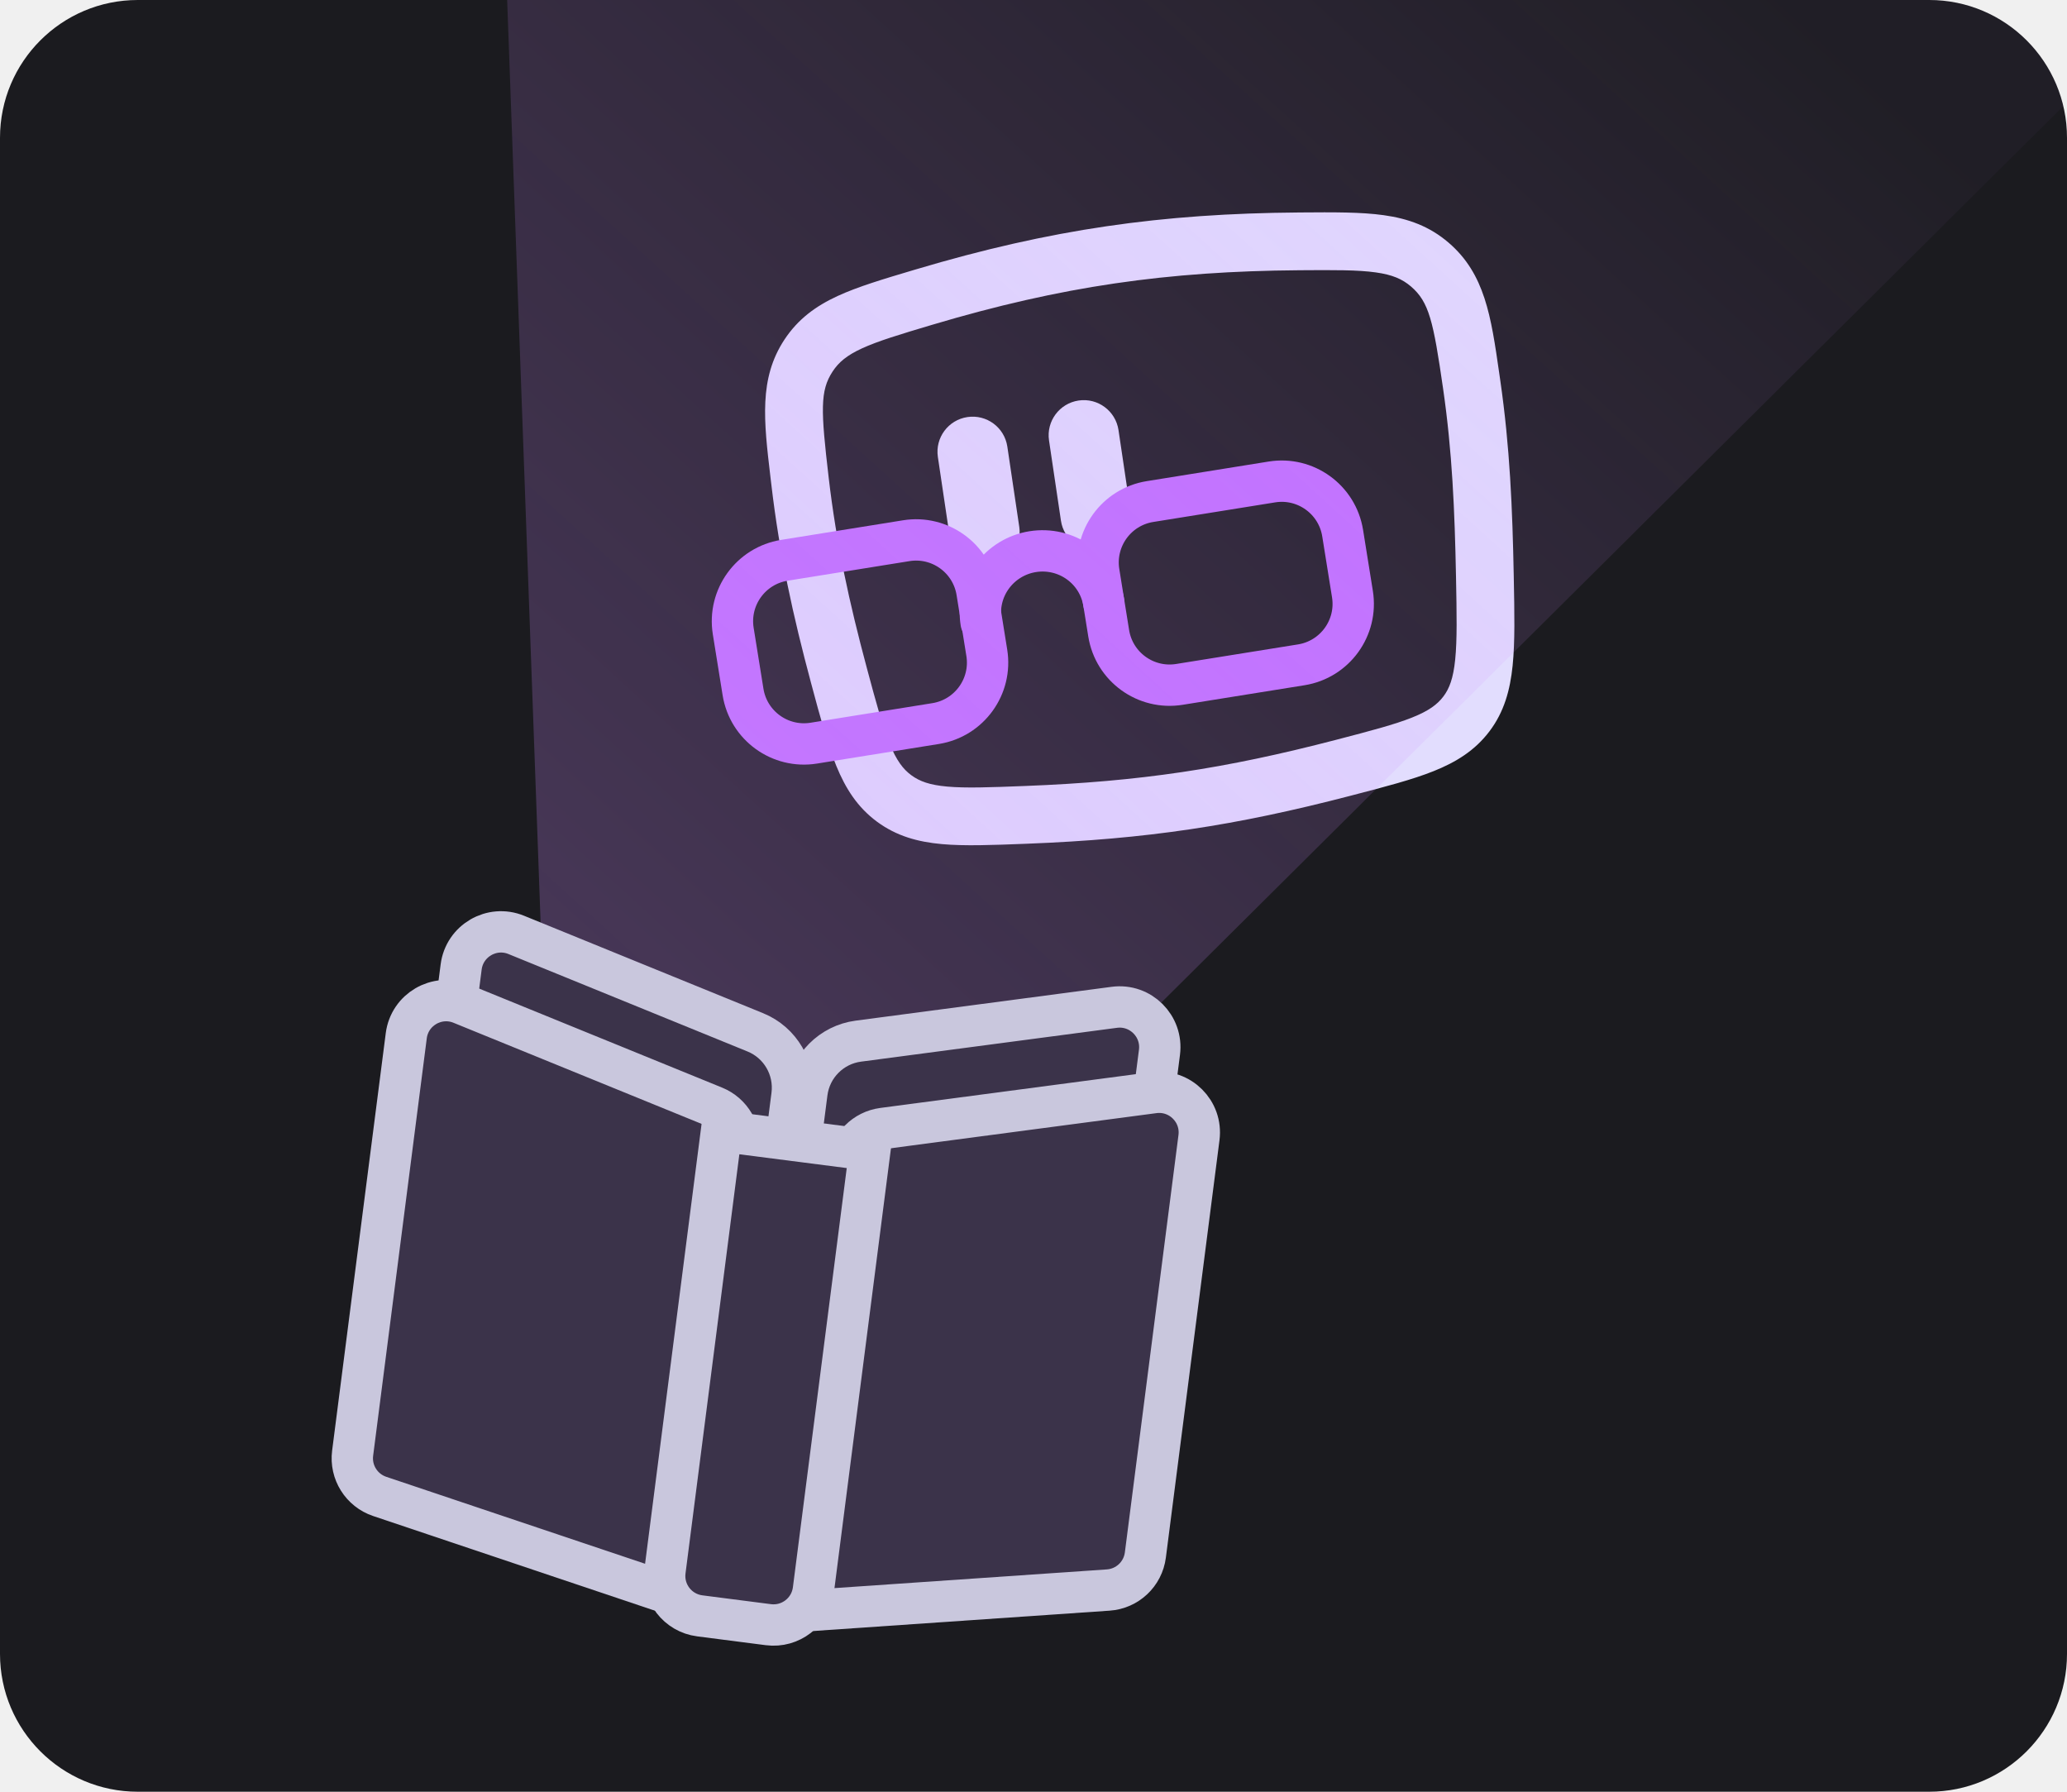
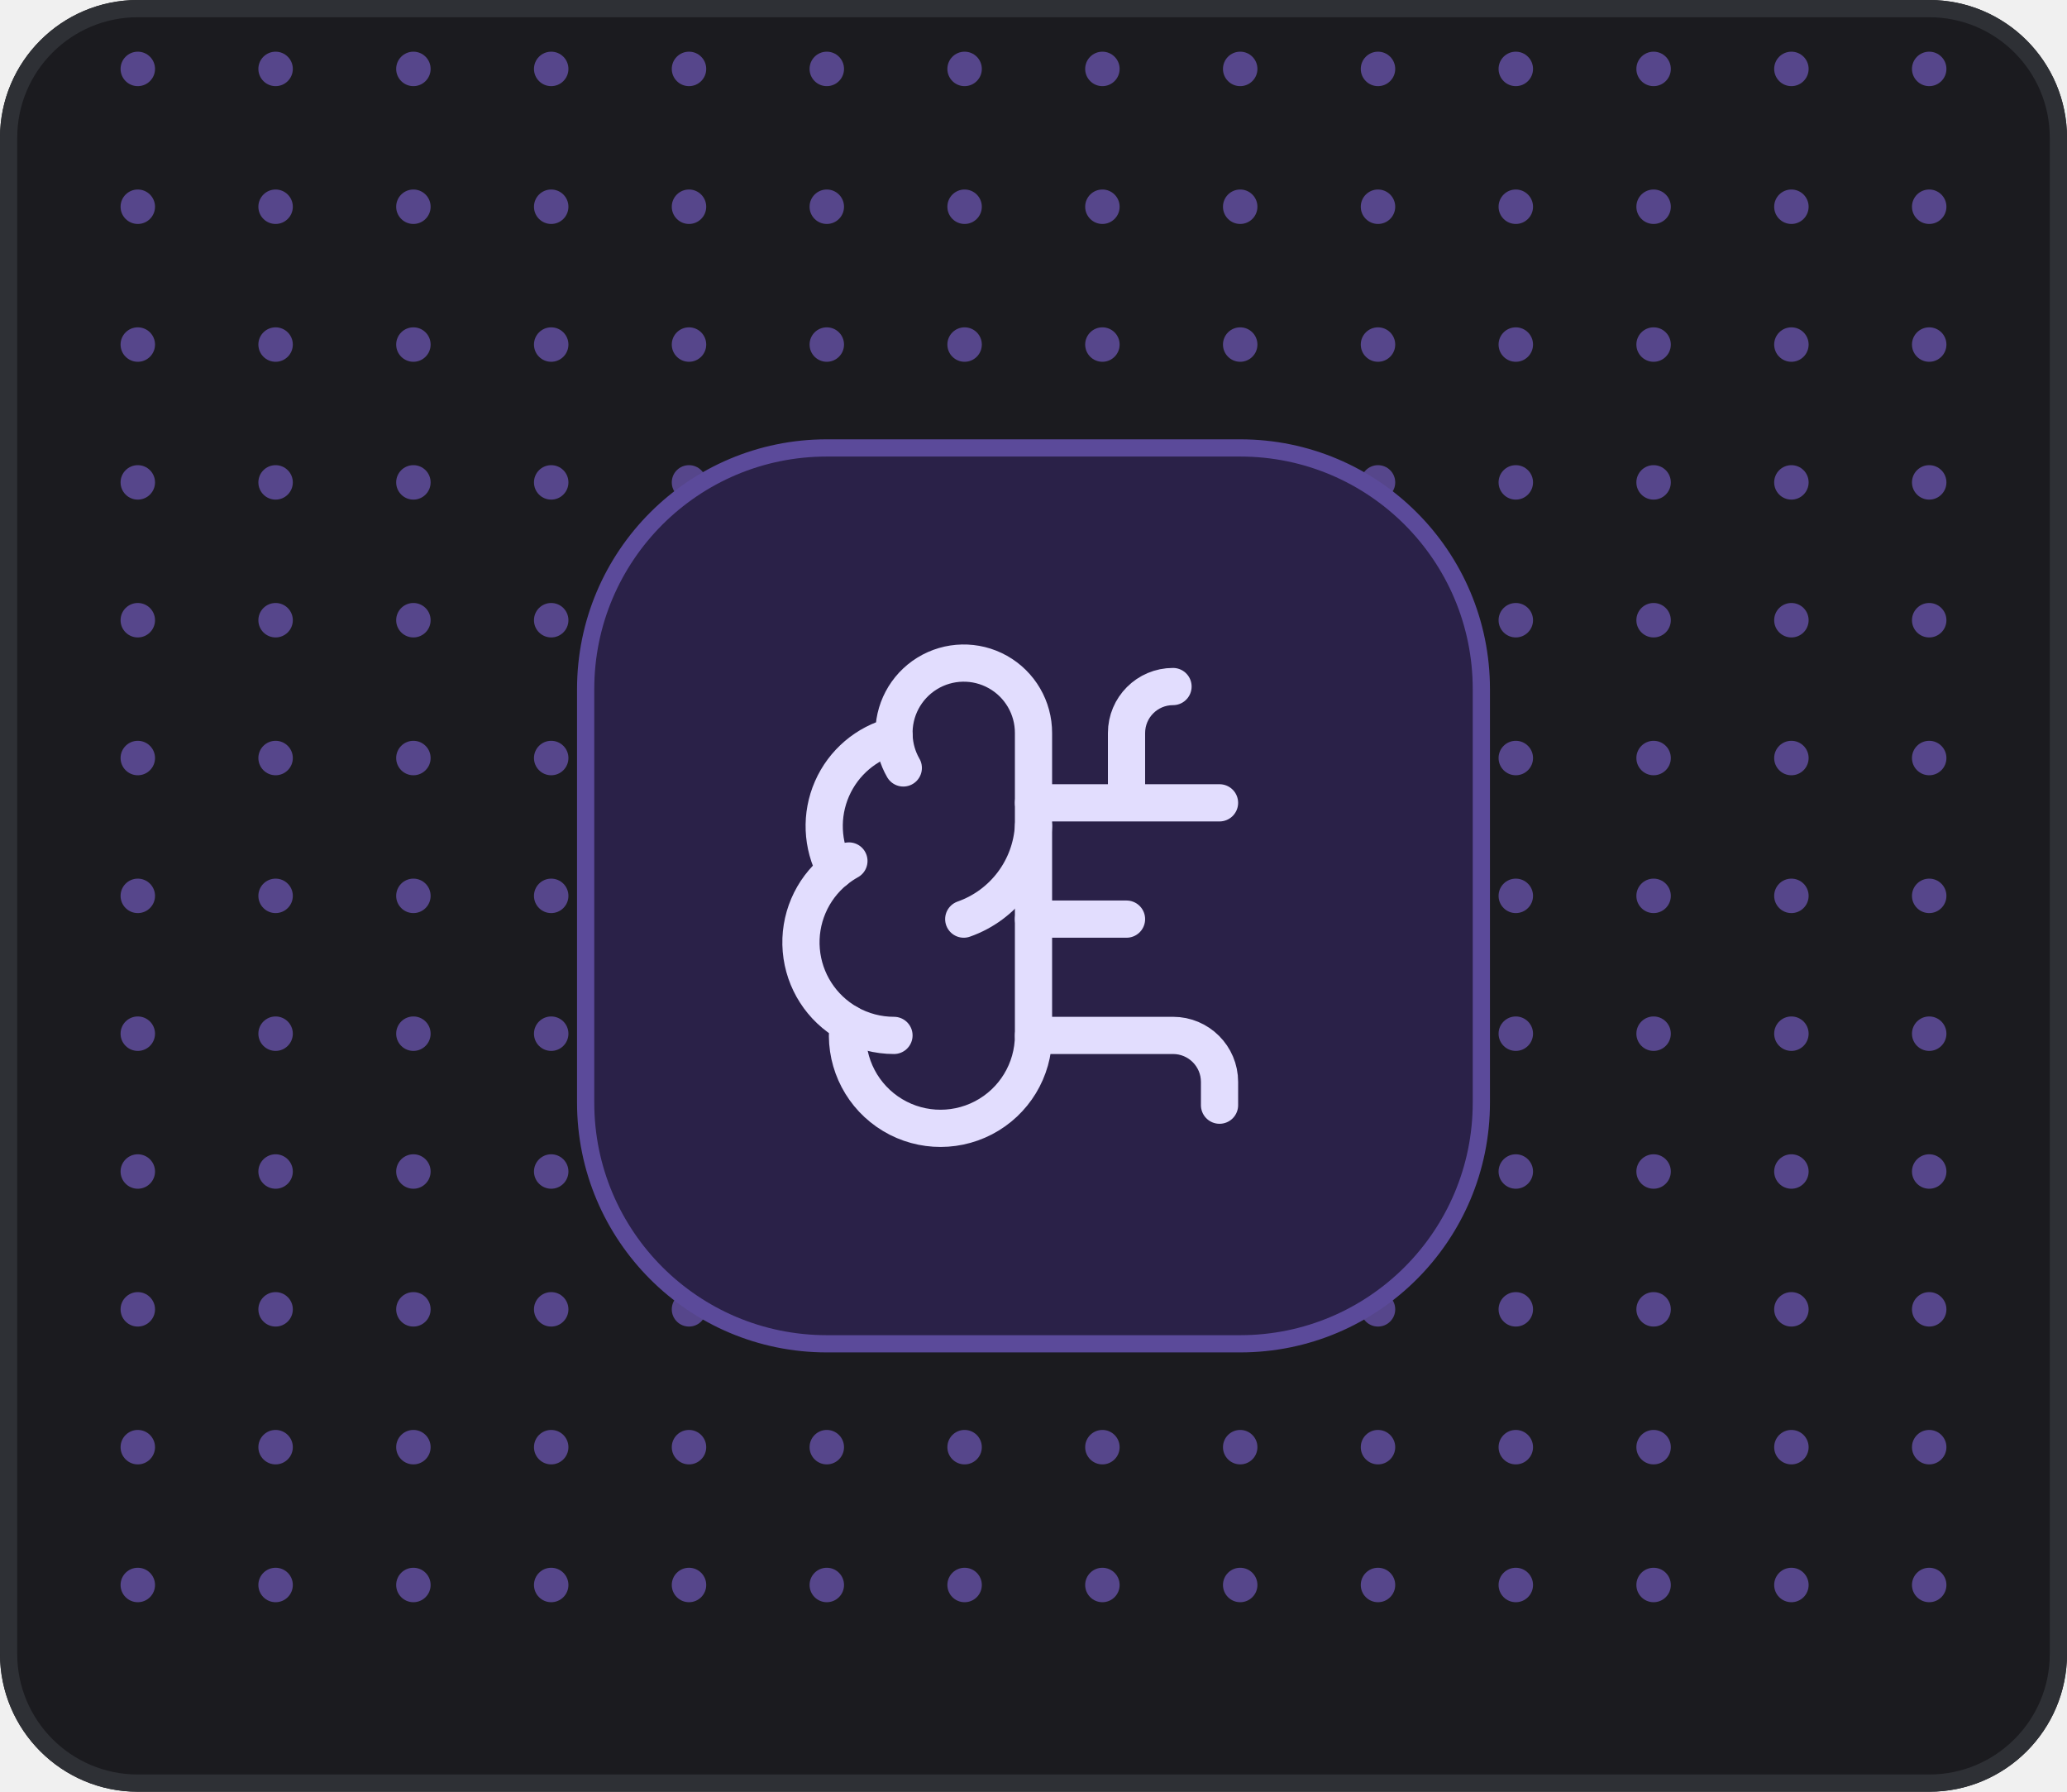
<svg xmlns="http://www.w3.org/2000/svg" width="120" height="104" viewBox="0 0 120 104" fill="none">
-   <g clip-path="url(#clip0_156_14208)">
-     <rect width="120" height="104" rx="8" fill="#1B1B1F" />
-     <path d="M54.448 26.524C54.282 25.41 55.051 24.373 56.165 24.208C57.279 24.042 58.316 24.811 58.481 25.924L59.174 30.585C59.34 31.699 58.571 32.737 57.458 32.902C56.344 33.068 55.306 32.299 55.141 31.185L54.448 26.524Z" fill="#E2DDFE" />
-     <path d="M60.901 25.565C60.736 24.451 61.504 23.414 62.618 23.248C63.732 23.082 64.769 23.851 64.935 24.965L65.628 29.626C65.793 30.74 65.025 31.777 63.911 31.943C62.797 32.108 61.76 31.34 61.594 30.226L60.901 25.565Z" fill="#E2DDFE" />
-     <path fill-rule="evenodd" clip-rule="evenodd" d="M75.438 15.686C67.77 15.743 61.642 16.612 54.126 18.85C52.226 19.416 50.969 19.795 50.033 20.226C49.164 20.627 48.695 21.02 48.339 21.561C47.601 22.681 47.651 23.816 48.11 27.733C48.561 31.583 49.307 34.982 50.326 38.78C50.869 40.804 51.238 42.169 51.656 43.187C52.052 44.152 52.43 44.647 52.907 44.998C53.387 45.351 53.966 45.565 54.985 45.656C56.063 45.753 57.451 45.703 59.513 45.622C66.183 45.362 71.094 44.628 77.576 42.94C79.597 42.414 80.962 42.055 81.981 41.648C82.949 41.262 83.445 40.89 83.797 40.425C84.142 39.969 84.37 39.378 84.481 38.286C84.597 37.147 84.571 35.666 84.529 33.492C84.453 29.612 84.309 26.216 83.778 22.552C83.211 18.634 82.965 17.532 81.917 16.631C81.411 16.197 80.837 15.946 79.867 15.811C78.82 15.665 77.473 15.671 75.438 15.686ZM53.169 15.637C60.998 13.305 67.441 12.393 75.413 12.333L75.529 12.332C77.417 12.318 79.012 12.306 80.331 12.49C81.754 12.689 82.985 13.129 84.102 14.088C86.209 15.898 86.563 18.364 87.035 21.641C87.055 21.783 87.076 21.926 87.097 22.071C87.658 25.946 87.805 29.508 87.881 33.427L87.883 33.53C87.923 35.575 87.956 37.26 87.817 38.626C87.671 40.062 87.321 41.326 86.47 42.45C85.627 43.563 84.535 44.239 83.225 44.762C81.987 45.257 80.416 45.666 78.523 46.158L78.421 46.185C71.709 47.933 66.558 48.703 59.644 48.973L59.537 48.977C57.609 49.052 56.004 49.115 54.685 48.996C53.283 48.87 52.048 48.53 50.918 47.697C49.784 46.862 49.092 45.773 48.553 44.459C48.045 43.22 47.623 41.647 47.115 39.752L47.087 39.649C46.042 35.754 45.256 32.186 44.78 28.123C44.763 27.976 44.745 27.83 44.728 27.686C44.342 24.422 44.053 21.973 45.538 19.717C46.327 18.52 47.357 17.768 48.629 17.181C49.809 16.637 51.298 16.194 53.06 15.669C53.096 15.659 53.132 15.648 53.169 15.637Z" fill="#E2DDFE" />
-     <path d="M52.614 31.385L45.538 32.522C43.584 32.836 42.255 34.674 42.568 36.628L43.137 40.166C43.451 42.12 45.289 43.45 47.243 43.136L54.319 41.999C56.273 41.685 57.602 39.847 57.289 37.893L56.72 34.355C56.406 32.401 54.568 31.071 52.614 31.385Z" stroke="#C171FF" stroke-width="2.4" stroke-linecap="round" stroke-linejoin="round" />
-     <path d="M64.08 34.987C63.929 34.049 63.41 33.209 62.635 32.653C61.861 32.096 60.896 31.869 59.951 32.021C59.007 32.172 58.162 32.691 57.6 33.462C57.039 34.232 56.809 35.192 56.96 36.131" stroke="#C171FF" stroke-width="2.4" stroke-linecap="round" stroke-linejoin="round" />
-     <path d="M73.842 27.975L66.766 29.112C64.812 29.425 63.482 31.264 63.796 33.218L64.365 36.756C64.678 38.71 66.517 40.039 68.471 39.725L75.547 38.589C77.501 38.275 78.83 36.436 78.516 34.483L77.948 30.945C77.634 28.991 75.796 27.661 73.842 27.975Z" stroke="#C171FF" stroke-width="2.4" stroke-linecap="round" stroke-linejoin="round" />
-     <path d="M28.5 -26L128.5 -2.5L49.5 75.999L32 70.5L28.5 -26Z" fill="url(#paint0_linear_156_14208)" fill-opacity="0.3" />
-     <path d="M41.359 88.286L42.745 88.752L42.931 87.302L45.98 63.574C46.18 62.014 45.306 60.515 43.85 59.922L29.967 54.264C28.549 53.686 26.967 54.608 26.772 56.128L23.659 80.359C23.517 81.463 24.175 82.513 25.23 82.868L41.359 88.286Z" fill="#3B334A" stroke="#C9C7DD" stroke-width="2.4" />
-     <path d="M45.07 88.506L43.611 88.606L43.798 87.156L46.846 63.428C47.047 61.869 48.272 60.639 49.831 60.433L64.693 58.469C66.211 58.268 67.508 59.56 67.313 61.08L64.199 85.311C64.057 86.415 63.155 87.265 62.045 87.341L45.07 88.506Z" fill="#3B334A" stroke="#C9C7DD" stroke-width="2.4" />
-     <path d="M38.172 92.277L39.558 92.743L39.745 91.292L42.904 66.7C43.039 65.65 42.451 64.641 41.471 64.242L26.781 58.255C25.362 57.677 23.781 58.599 23.586 60.118L20.472 84.35C20.33 85.454 20.988 86.504 22.044 86.859L38.172 92.277Z" fill="#3B334A" stroke="#C9C7DD" stroke-width="2.4" />
-     <path d="M47.365 93.458L45.906 93.558L46.092 92.108L49.252 67.515C49.387 66.466 50.212 65.638 51.261 65.5L66.987 63.421C68.506 63.221 69.802 64.513 69.607 66.032L66.494 90.263C66.352 91.367 65.45 92.217 64.339 92.293L47.365 93.458Z" fill="#3B334A" stroke="#C9C7DD" stroke-width="2.4" />
-     <path d="M43.077 65.809L41.886 65.656L41.733 66.847L38.607 91.18C38.443 92.458 39.346 93.627 40.624 93.791L44.61 94.304C45.888 94.468 47.057 93.565 47.222 92.287L50.348 67.953L50.501 66.763L49.311 66.61L43.077 65.809Z" fill="#3B334A" stroke="#C9C7DD" stroke-width="2.4" />
+   <rect width="120" height="104" rx="8" fill="#1B1B1F" />
+   <circle cx="8" cy="4" r="1" fill="#56468B" />
+   <circle cx="16" cy="4" r="1" fill="#56468B" />
+   <circle cx="24" cy="4" r="1" fill="#56468B" />
+   <circle cx="32" cy="4" r="1" fill="#56468B" />
+   <circle cx="40" cy="4" r="1" fill="#56468B" />
+   <circle cx="48" cy="4" r="1" fill="#56468B" />
+   <circle cx="56" cy="4" r="1" fill="#56468B" />
+   <circle cx="64" cy="4" r="1" fill="#56468B" />
+   <circle cx="72" cy="4" r="1" fill="#56468B" />
+   <circle cx="80" cy="4" r="1" fill="#56468B" />
+   <circle cx="88" cy="4" r="1" fill="#56468B" />
+   <circle cx="96" cy="4" r="1" fill="#56468B" />
+   <circle cx="104" cy="4" r="1" fill="#56468B" />
+   <circle cx="112" cy="4" r="1" fill="#56468B" />
+   <circle cx="8" cy="12" r="1" fill="#56468B" />
+   <circle cx="16" cy="12" r="1" fill="#56468B" />
+   <circle cx="24" cy="12" r="1" fill="#56468B" />
+   <circle cx="32" cy="12" r="1" fill="#56468B" />
+   <circle cx="40" cy="12" r="1" fill="#56468B" />
+   <circle cx="48" cy="12" r="1" fill="#56468B" />
+   <circle cx="56" cy="12" r="1" fill="#56468B" />
+   <circle cx="64" cy="12" r="1" fill="#56468B" />
+   <circle cx="72" cy="12" r="1" fill="#56468B" />
+   <circle cx="80" cy="12" r="1" fill="#56468B" />
+   <circle cx="88" cy="12" r="1" fill="#56468B" />
+   <circle cx="96" cy="12" r="1" fill="#56468B" />
+   <circle cx="104" cy="12" r="1" fill="#56468B" />
+   <circle cx="112" cy="12" r="1" fill="#56468B" />
+   <circle cx="8" cy="20" r="1" fill="#56468B" />
+   <circle cx="16" cy="20" r="1" fill="#56468B" />
+   <circle cx="24" cy="20" r="1" fill="#56468B" />
+   <circle cx="32" cy="20" r="1" fill="#56468B" />
+   <circle cx="40" cy="20" r="1" fill="#56468B" />
+   <circle cx="48" cy="20" r="1" fill="#56468B" />
+   <circle cx="56" cy="20" r="1" fill="#56468B" />
+   <circle cx="64" cy="20" r="1" fill="#56468B" />
+   <circle cx="72" cy="20" r="1" fill="#56468B" />
+   <circle cx="80" cy="20" r="1" fill="#56468B" />
+   <circle cx="88" cy="20" r="1" fill="#56468B" />
+   <circle cx="96" cy="20" r="1" fill="#56468B" />
+   <circle cx="104" cy="20" r="1" fill="#56468B" />
+   <circle cx="112" cy="20" r="1" fill="#56468B" />
+   <circle cx="8" cy="28" r="1" fill="#56468B" />
+   <circle cx="16" cy="28" r="1" fill="#56468B" />
+   <circle cx="24" cy="28" r="1" fill="#56468B" />
+   <circle cx="32" cy="28" r="1" fill="#56468B" />
+   <circle cx="40" cy="28" r="1" fill="#56468B" />
+   <circle cx="48" cy="28" r="1" fill="#56468B" />
+   <circle cx="56" cy="28" r="1" fill="#56468B" />
+   <circle cx="64" cy="28" r="1" fill="#56468B" />
+   <circle cx="72" cy="28" r="1" fill="#56468B" />
+   <circle cx="80" cy="28" r="1" fill="#56468B" />
+   <circle cx="88" cy="28" r="1" fill="#56468B" />
+   <circle cx="96" cy="28" r="1" fill="#56468B" />
+   <circle cx="104" cy="28" r="1" fill="#56468B" />
+   <circle cx="112" cy="28" r="1" fill="#56468B" />
+   <circle cx="8" cy="36" r="1" fill="#56468B" />
+   <circle cx="16" cy="36" r="1" fill="#56468B" />
+   <circle cx="24" cy="36" r="1" fill="#56468B" />
+   <circle cx="32" cy="36" r="1" fill="#56468B" />
+   <circle cx="40" cy="36" r="1" fill="#56468B" />
+   <circle cx="48" cy="36" r="1" fill="#56468B" />
+   <circle cx="56" cy="36" r="1" fill="#56468B" />
+   <circle cx="64" cy="36" r="1" fill="#56468B" />
+   <circle cx="72" cy="36" r="1" fill="#56468B" />
+   <circle cx="80" cy="36" r="1" fill="#56468B" />
+   <circle cx="88" cy="36" r="1" fill="#56468B" />
+   <circle cx="96" cy="36" r="1" fill="#56468B" />
+   <circle cx="104" cy="36" r="1" fill="#56468B" />
+   <circle cx="112" cy="36" r="1" fill="#56468B" />
+   <circle cx="8" cy="44" r="1" fill="#56468B" />
+   <circle cx="16" cy="44" r="1" fill="#56468B" />
+   <circle cx="24" cy="44" r="1" fill="#56468B" />
+   <circle cx="32" cy="44" r="1" fill="#56468B" />
+   <circle cx="40" cy="44" r="1" fill="#56468B" />
+   <circle cx="48" cy="44" r="1" fill="#56468B" />
+   <circle cx="56" cy="44" r="1" fill="#56468B" />
+   <circle cx="64" cy="44" r="1" fill="#56468B" />
+   <circle cx="72" cy="44" r="1" fill="#56468B" />
+   <circle cx="80" cy="44" r="1" fill="#56468B" />
+   <circle cx="88" cy="44" r="1" fill="#56468B" />
+   <circle cx="96" cy="44" r="1" fill="#56468B" />
+   <circle cx="104" cy="44" r="1" fill="#56468B" />
+   <circle cx="112" cy="44" r="1" fill="#56468B" />
+   <circle cx="8" cy="52" r="1" fill="#56468B" />
+   <circle cx="16" cy="52" r="1" fill="#56468B" />
+   <circle cx="24" cy="52" r="1" fill="#56468B" />
+   <circle cx="32" cy="52" r="1" fill="#56468B" />
+   <circle cx="40" cy="52" r="1" fill="#56468B" />
+   <circle cx="48" cy="52" r="1" fill="#56468B" />
+   <circle cx="56" cy="52" r="1" fill="#56468B" />
+   <circle cx="64" cy="52" r="1" fill="#56468B" />
+   <circle cx="72" cy="52" r="1" fill="#56468B" />
+   <circle cx="80" cy="52" r="1" fill="#56468B" />
+   <circle cx="88" cy="52" r="1" fill="#56468B" />
+   <circle cx="96" cy="52" r="1" fill="#56468B" />
+   <circle cx="104" cy="52" r="1" fill="#56468B" />
+   <circle cx="112" cy="52" r="1" fill="#56468B" />
+   <circle cx="8" cy="60" r="1" fill="#56468B" />
+   <circle cx="16" cy="60" r="1" fill="#56468B" />
+   <circle cx="24" cy="60" r="1" fill="#56468B" />
+   <circle cx="32" cy="60" r="1" fill="#56468B" />
+   <circle cx="40" cy="60" r="1" fill="#56468B" />
+   <circle cx="48" cy="60" r="1" fill="#56468B" />
+   <circle cx="56" cy="60" r="1" fill="#56468B" />
+   <circle cx="64" cy="60" r="1" fill="#56468B" />
+   <circle cx="72" cy="60" r="1" fill="#56468B" />
+   <circle cx="80" cy="60" r="1" fill="#56468B" />
+   <circle cx="88" cy="60" r="1" fill="#56468B" />
+   <circle cx="96" cy="60" r="1" fill="#56468B" />
+   <circle cx="104" cy="60" r="1" fill="#56468B" />
+   <circle cx="112" cy="60" r="1" fill="#56468B" />
+   <circle cx="8" cy="68" r="1" fill="#56468B" />
+   <circle cx="16" cy="68" r="1" fill="#56468B" />
+   <circle cx="24" cy="68" r="1" fill="#56468B" />
+   <circle cx="32" cy="68" r="1" fill="#56468B" />
+   <circle cx="40" cy="68" r="1" fill="#56468B" />
+   <circle cx="48" cy="68" r="1" fill="#56468B" />
+   <circle cx="56" cy="68" r="1" fill="#56468B" />
+   <circle cx="64" cy="68" r="1" fill="#56468B" />
+   <circle cx="72" cy="68" r="1" fill="#56468B" />
+   <circle cx="80" cy="68" r="1" fill="#56468B" />
+   <circle cx="88" cy="68" r="1" fill="#56468B" />
+   <circle cx="96" cy="68" r="1" fill="#56468B" />
+   <circle cx="104" cy="68" r="1" fill="#56468B" />
+   <circle cx="112" cy="68" r="1" fill="#56468B" />
+   <circle cx="8" cy="76" r="1" fill="#56468B" />
+   <circle cx="16" cy="76" r="1" fill="#56468B" />
+   <circle cx="24" cy="76" r="1" fill="#56468B" />
+   <circle cx="32" cy="76" r="1" fill="#56468B" />
+   <circle cx="40" cy="76" r="1" fill="#56468B" />
+   <circle cx="48" cy="76" r="1" fill="#56468B" />
+   <circle cx="56" cy="76" r="1" fill="#56468B" />
+   <circle cx="64" cy="76" r="1" fill="#56468B" />
+   <circle cx="72" cy="76" r="1" fill="#56468B" />
+   <circle cx="80" cy="76" r="1" fill="#56468B" />
+   <circle cx="88" cy="76" r="1" fill="#56468B" />
+   <circle cx="96" cy="76" r="1" fill="#56468B" />
+   <circle cx="104" cy="76" r="1" fill="#56468B" />
+   <circle cx="112" cy="76" r="1" fill="#56468B" />
+   <circle cx="8" cy="84" r="1" fill="#56468B" />
+   <circle cx="16" cy="84" r="1" fill="#56468B" />
+   <circle cx="24" cy="84" r="1" fill="#56468B" />
+   <circle cx="32" cy="84" r="1" fill="#56468B" />
+   <circle cx="40" cy="84" r="1" fill="#56468B" />
+   <circle cx="48" cy="84" r="1" fill="#56468B" />
+   <circle cx="56" cy="84" r="1" fill="#56468B" />
+   <circle cx="64" cy="84" r="1" fill="#56468B" />
+   <circle cx="72" cy="84" r="1" fill="#56468B" />
+   <circle cx="80" cy="84" r="1" fill="#56468B" />
+   <circle cx="88" cy="84" r="1" fill="#56468B" />
+   <circle cx="96" cy="84" r="1" fill="#56468B" />
+   <circle cx="104" cy="84" r="1" fill="#56468B" />
+   <circle cx="112" cy="84" r="1" fill="#56468B" />
+   <circle cx="8" cy="92" r="1" fill="#56468B" />
+   <circle cx="16" cy="92" r="1" fill="#56468B" />
+   <circle cx="24" cy="92" r="1" fill="#56468B" />
+   <circle cx="32" cy="92" r="1" fill="#56468B" />
+   <circle cx="40" cy="92" r="1" fill="#56468B" />
+   <circle cx="48" cy="92" r="1" fill="#56468B" />
+   <circle cx="56" cy="92" r="1" fill="#56468B" />
+   <circle cx="64" cy="92" r="1" fill="#56468B" />
+   <circle cx="72" cy="92" r="1" fill="#56468B" />
+   <circle cx="80" cy="92" r="1" fill="#56468B" />
+   <circle cx="88" cy="92" r="1" fill="#56468B" />
+   <circle cx="96" cy="92" r="1" fill="#56468B" />
+   <circle cx="104" cy="92" r="1" fill="#56468B" />
+   <circle cx="112" cy="92" r="1" fill="#56468B" />
+   <rect x="34" y="26" width="52" height="52" rx="14" fill="#2A2148" stroke="#5B4A9A" stroke-width="1" />
+   <g transform="translate(43.8 35.8) scale(1.35)" fill="none" stroke="#E2DDFE" stroke-linecap="round" stroke-linejoin="round" stroke-width="1.6">
+     <path d="M12 5a3 3 0 1 0-5.997.125a4 4 0 0 0-2.526 5.77a4 4 0 0 0 .556 6.588A4 4 0 1 0 12 18Z" />
+     <path d="M9 13a4.5 4.5 0 0 0 3-4M6.003 5.125A3 3 0 0 0 6.401 6.5m-2.924 4.396a4 4 0 0 1 .585-.396M6 18a4 4 0 0 1-1.967-.516M12 13h4m-4 5h6a2 2 0 0 1 2 2v1M12 8h8m-4 0V5a2 2 0 0 1 2-2" />
+     <circle cx="16" cy="13" r=".5" fill="#E2DDFE" stroke="none" />
+     <circle cx="18" cy="3" r=".5" fill="#E2DDFE" stroke="none" />
+     <circle cx="20" cy="21" r=".5" fill="#E2DDFE" stroke="none" />
+     <circle cx="20" cy="8" r=".5" fill="#E2DDFE" stroke="none" />
  </g>
-   <defs>
-     <linearGradient id="paint0_linear_156_14208" x1="37" y1="71.5" x2="103" y2="-1" gradientUnits="userSpaceOnUse">
-       <stop stop-color="#CC8AFF" stop-opacity="0.9" />
-       <stop offset="1" stop-color="#CC8AFF" stop-opacity="0.1" />
-     </linearGradient>
-     <clipPath id="clip0_156_14208">
-       <rect width="120" height="104" rx="8" fill="white" />
-     </clipPath>
-   </defs>
+   <rect x="0.5" y="0.5" width="119" height="103" rx="7.5" stroke="#2E3035" />
</svg>
